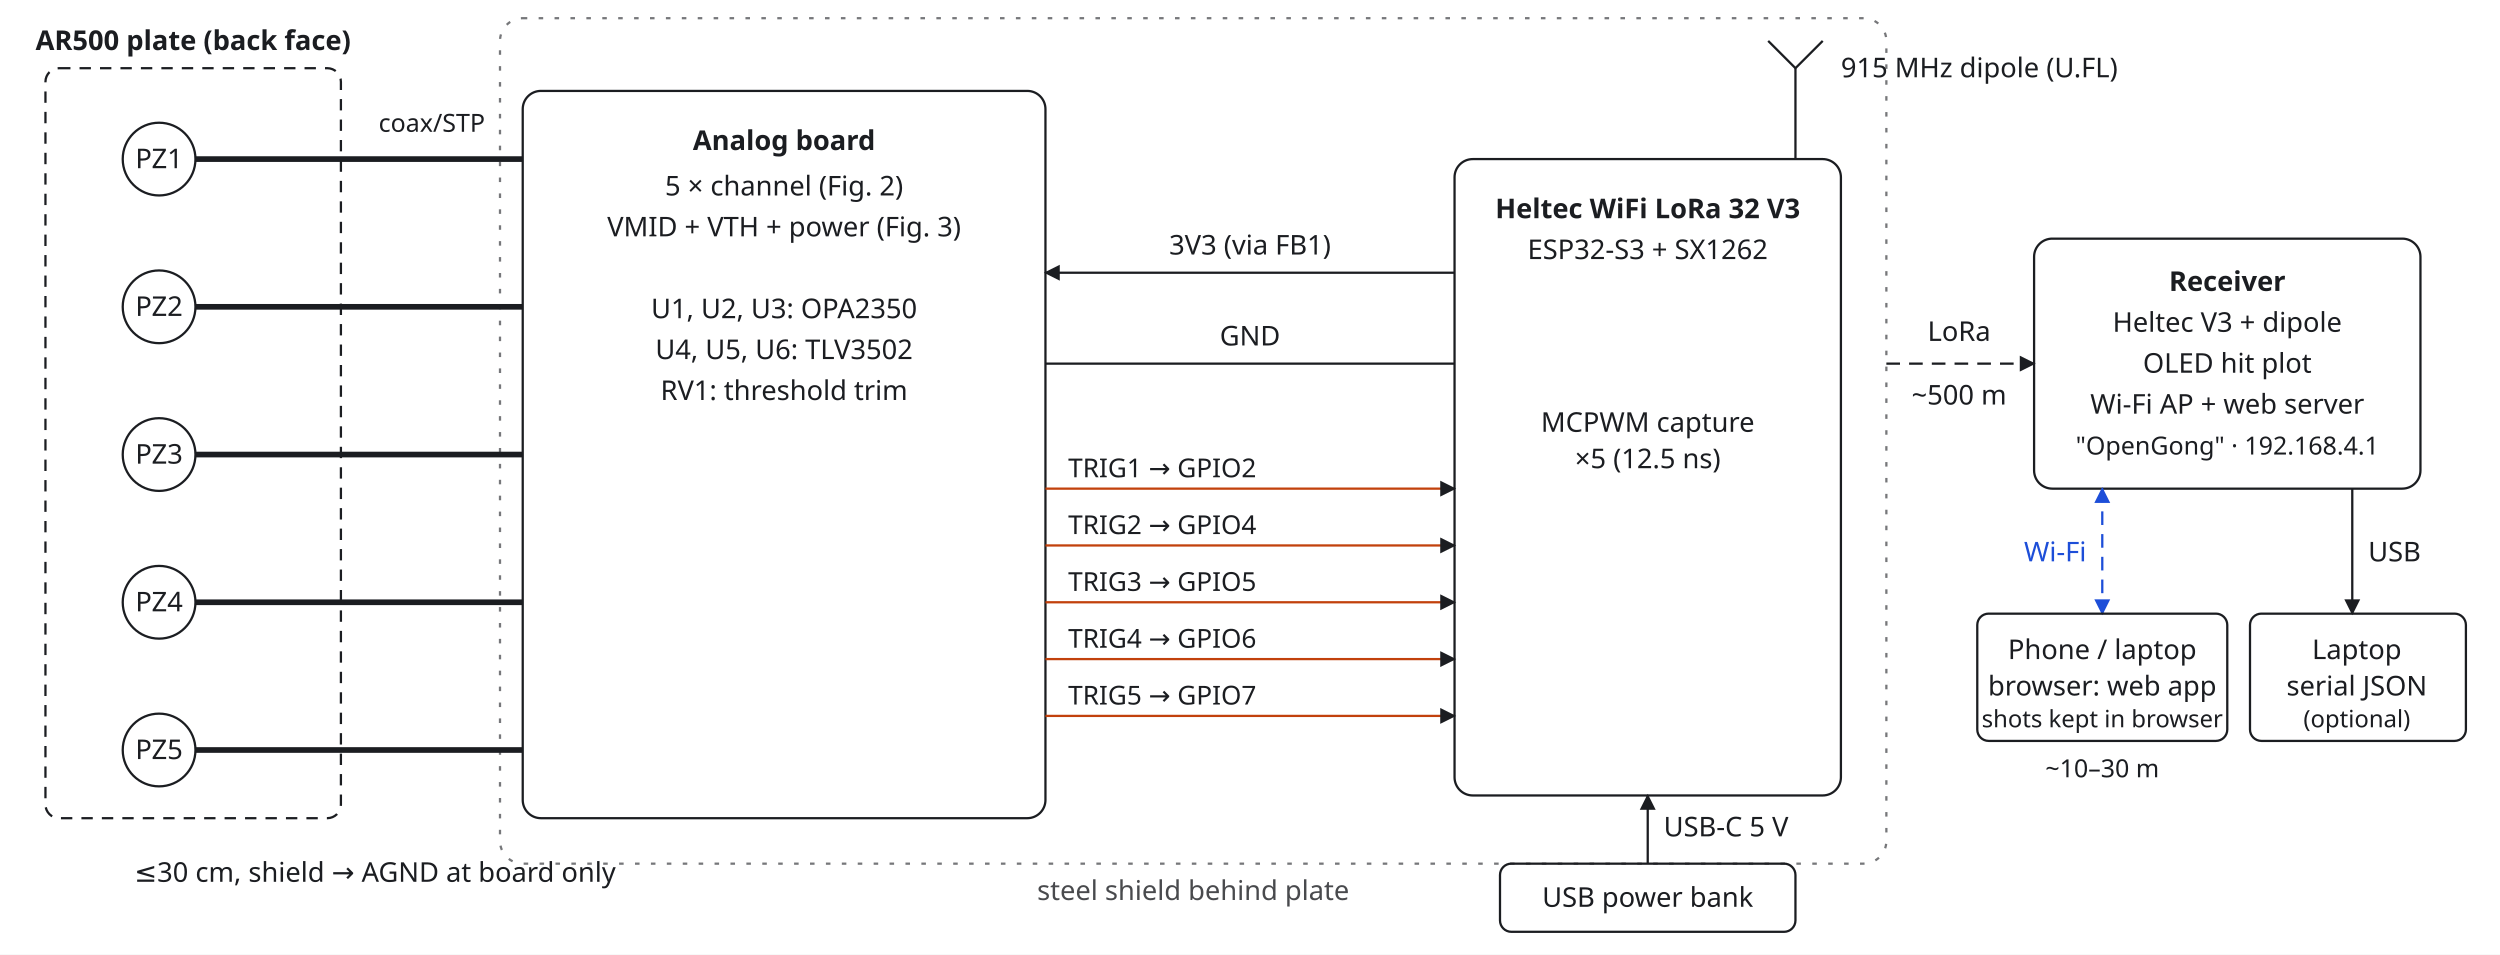
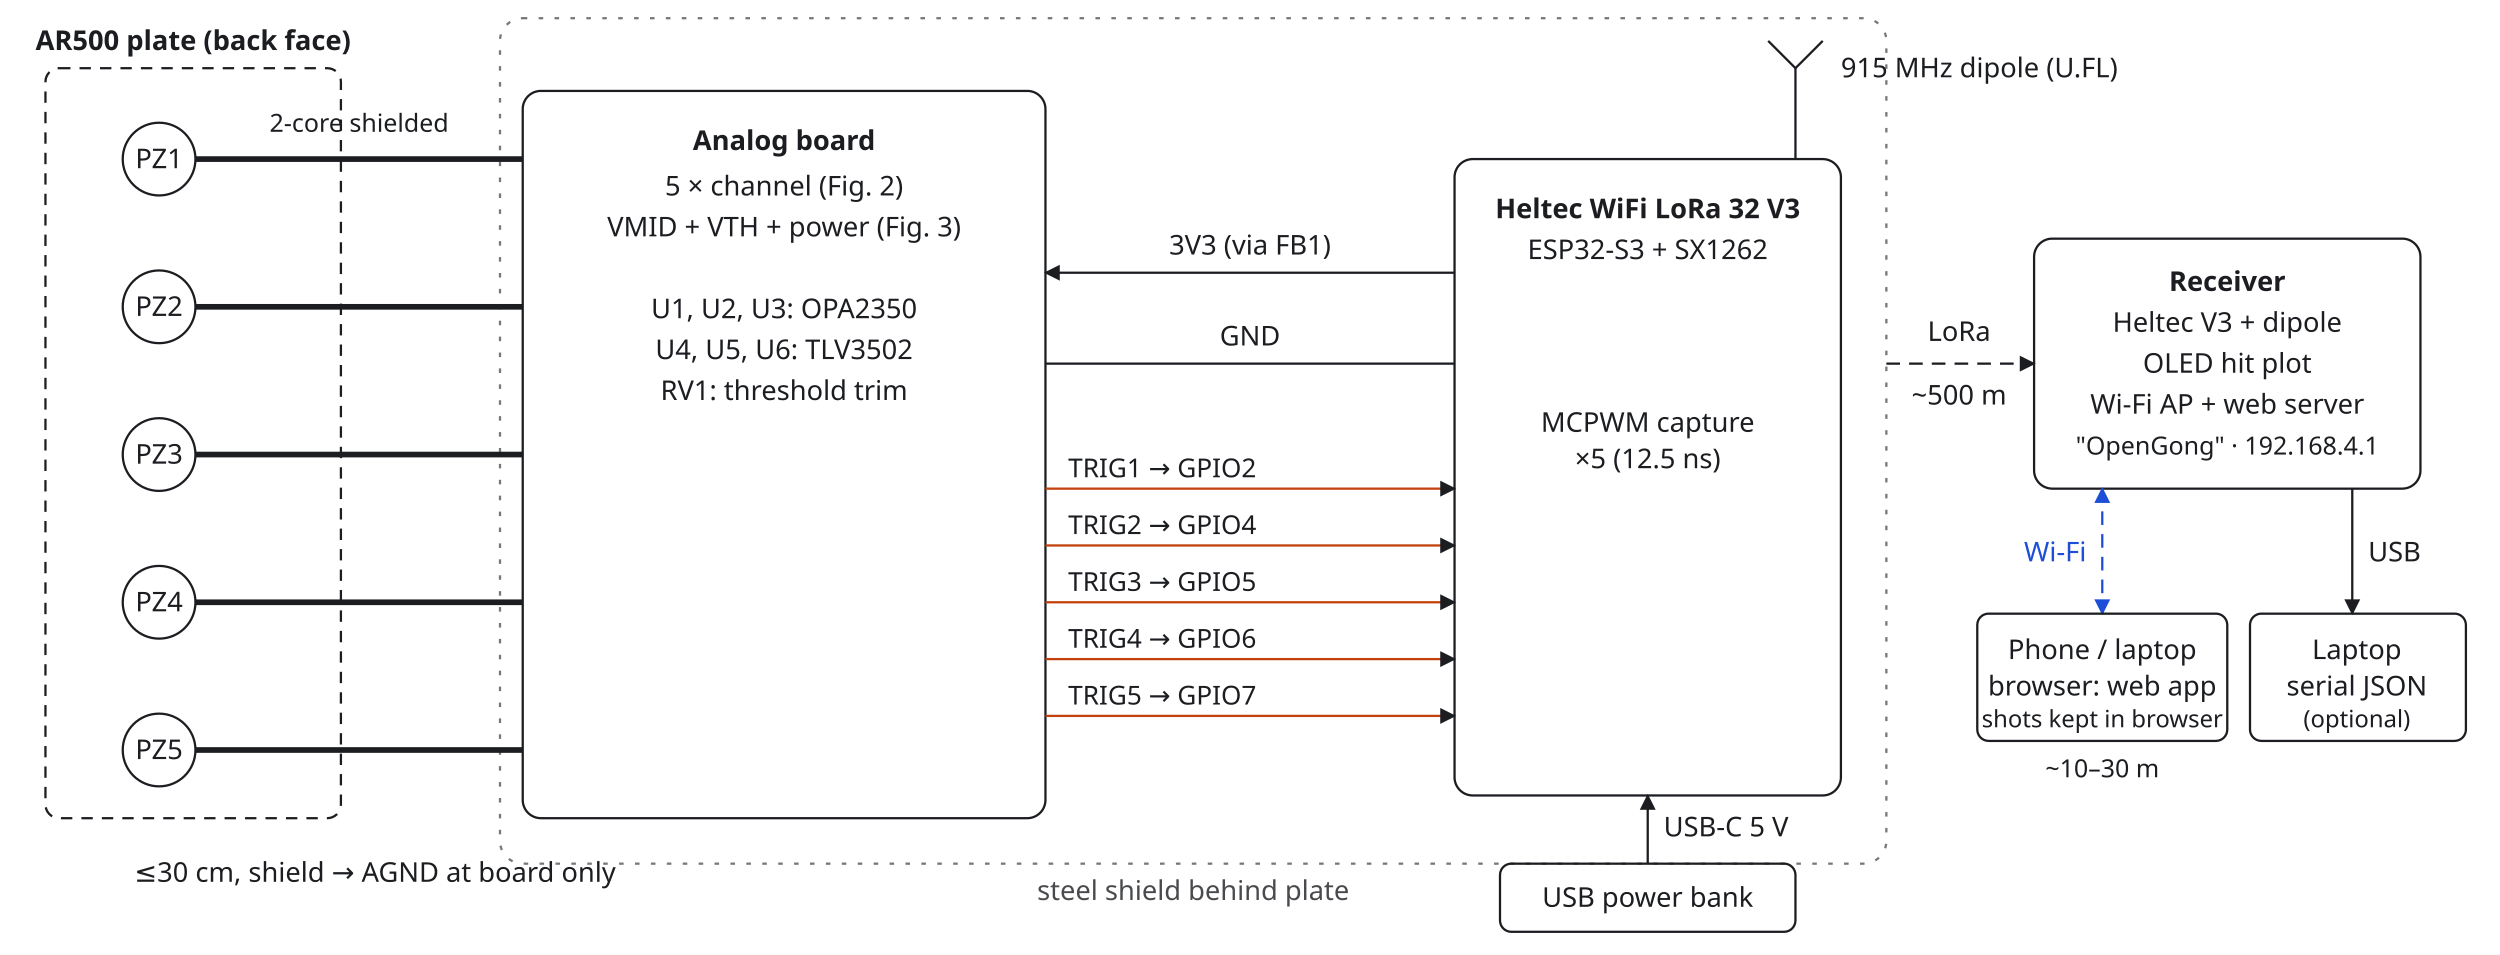
<svg xmlns="http://www.w3.org/2000/svg" viewBox="0 0 1100 420" role="img" aria-label="System wiring: five piezo sensors on the plate back connect by short shielded cables to the analog board, which sends five trigger lines to the Heltec V3 capture pins; the Heltec is powered by a USB power bank and talks over LoRa to a receiver Heltec, which runs a Wi-Fi access point serving a web app to a phone or laptop browser and can also send serial JSON to a laptop over USB." font-family="ui-sans-serif, system-ui, sans-serif" font-size="12" fill="none" stroke="#1b1d21">
  <rect x="0" y="0" width="1100" height="420" fill="#ffffff" stroke="none" />
  <defs>
    <marker id="a1" viewBox="0 0 10 10" refX="9" refY="5" markerWidth="7" markerHeight="7" orient="auto-start-reverse">
      <path d="M0,0 L10,5 L0,10 z" fill="#1b1d21" stroke="none" />
    </marker>
    <marker id="a2" viewBox="0 0 10 10" refX="9" refY="5" markerWidth="7" markerHeight="7" orient="auto-start-reverse">
      <path d="M0,0 L10,5 L0,10 z" fill="#1d4ed8" stroke="none" />
    </marker>
  </defs>
  <rect x="20" y="30" width="130" height="330" rx="6" stroke-dasharray="5 4" />
  <text x="85" y="22" text-anchor="middle" fill="#1b1d21" stroke="none" font-weight="600">AR500 plate (back face)</text>
  <g>
    <circle cx="70" cy="70" r="16" />
    <text x="70" y="74" text-anchor="middle" fill="#1b1d21" stroke="none">PZ1</text>
    <circle cx="70" cy="135" r="16" />
    <text x="70" y="139" text-anchor="middle" fill="#1b1d21" stroke="none">PZ2</text>
    <circle cx="70" cy="200" r="16" />
    <text x="70" y="204" text-anchor="middle" fill="#1b1d21" stroke="none">PZ3</text>
    <circle cx="70" cy="265" r="16" />
    <text x="70" y="269" text-anchor="middle" fill="#1b1d21" stroke="none">PZ4</text>
    <circle cx="70" cy="330" r="16" />
    <text x="70" y="334" text-anchor="middle" fill="#1b1d21" stroke="none">PZ5</text>
  </g>
  <g stroke-width="2.5">
    <line x1="86" y1="70" x2="230" y2="70" />
    <line x1="86" y1="135" x2="230" y2="135" />
    <line x1="86" y1="200" x2="230" y2="200" />
    <line x1="86" y1="265" x2="230" y2="265" />
    <line x1="86" y1="330" x2="230" y2="330" />
  </g>
-   <text x="190" y="58" text-anchor="middle" fill="#1b1d21" stroke="none" font-size="11">coax/STP</text>
+   <text x="158" y="58" text-anchor="middle" fill="#1b1d21" stroke="none" font-size="11">2-core shielded</text>
  <text x="165" y="388" text-anchor="middle" fill="#1b1d21" stroke="none">≤30 cm, shield → AGND at board only</text>
  <rect x="230" y="40" width="230" height="320" rx="8" />
  <text x="345" y="66" text-anchor="middle" fill="#1b1d21" stroke="none" font-weight="600">Analog board</text>
  <text x="345" y="86" text-anchor="middle" fill="#1b1d21" stroke="none">5 × channel (Fig. 2)</text>
  <text x="345" y="104" text-anchor="middle" fill="#1b1d21" stroke="none">VMID + VTH + power (Fig. 3)</text>
  <text x="345" y="140" text-anchor="middle" fill="#1b1d21" stroke="none">U1, U2, U3: OPA2350</text>
  <text x="345" y="158" text-anchor="middle" fill="#1b1d21" stroke="none">U4, U5, U6: TLV3502</text>
  <text x="345" y="176" text-anchor="middle" fill="#1b1d21" stroke="none">RV1: threshold trim</text>
  <g stroke="#c2410c">
    <line x1="460" y1="215" x2="640" y2="215" marker-end="url(#a1)" />
    <line x1="460" y1="240" x2="640" y2="240" marker-end="url(#a1)" />
    <line x1="460" y1="265" x2="640" y2="265" marker-end="url(#a1)" />
    <line x1="460" y1="290" x2="640" y2="290" marker-end="url(#a1)" />
    <line x1="460" y1="315" x2="640" y2="315" marker-end="url(#a1)" />
  </g>
  <g fill="#1b1d21" stroke="none" font-size="11.5">
    <text x="470" y="210">TRIG1 → GPIO2</text>
    <text x="470" y="235">TRIG2 → GPIO4</text>
    <text x="470" y="260">TRIG3 → GPIO5</text>
    <text x="470" y="285">TRIG4 → GPIO6</text>
    <text x="470" y="310">TRIG5 → GPIO7</text>
  </g>
  <line x1="640" y1="120" x2="460" y2="120" marker-end="url(#a1)" />
  <text x="550" y="112" text-anchor="middle" fill="#1b1d21" stroke="none">3V3 (via FB1)</text>
  <line x1="640" y1="160" x2="460" y2="160" />
  <text x="550" y="152" text-anchor="middle" fill="#1b1d21" stroke="none">GND</text>
  <rect x="640" y="70" width="170" height="280" rx="8" />
  <text x="725" y="96" text-anchor="middle" fill="#1b1d21" stroke="none" font-weight="600">Heltec WiFi LoRa 32 V3</text>
  <text x="725" y="114" text-anchor="middle" fill="#1b1d21" stroke="none">ESP32-S3 + SX1262</text>
  <text x="725" y="190" text-anchor="middle" fill="#1b1d21" stroke="none">MCPWM capture</text>
  <text x="725" y="206" text-anchor="middle" fill="#1b1d21" stroke="none">×5 (12.5 ns)</text>
  <line x1="790" y1="70" x2="790" y2="30" />
  <path d="M778,18 L790,30 L802,18" />
  <text x="810" y="34" fill="#1b1d21" stroke="none">915 MHz dipole (U.FL)</text>
  <rect x="660" y="380" width="130" height="30" rx="5" />
  <text x="725" y="399" text-anchor="middle" fill="#1b1d21" stroke="none">USB power bank</text>
  <line x1="725" y1="380" x2="725" y2="350" marker-end="url(#a1)" />
  <text x="732" y="368" fill="#1b1d21" stroke="none">USB-C 5 V</text>
  <rect x="220" y="8" width="610" height="372" rx="10" stroke-dasharray="2 5" opacity="0.6" />
  <text x="525" y="396" text-anchor="middle" fill="#1b1d21" stroke="none" opacity="0.8">steel shield behind plate</text>
  <line x1="830" y1="160" x2="895" y2="160" stroke-dasharray="6 4" marker-end="url(#a1)" />
  <text x="862" y="150" text-anchor="middle" fill="#1b1d21" stroke="none">LoRa</text>
  <text x="862" y="178" text-anchor="middle" fill="#1b1d21" stroke="none">~500 m</text>
  <rect x="895" y="105" width="170" height="110" rx="8" />
  <text x="980" y="128" text-anchor="middle" fill="#1b1d21" stroke="none" font-weight="600">Receiver</text>
  <text x="980" y="146" text-anchor="middle" fill="#1b1d21" stroke="none">Heltec V3 + dipole</text>
  <text x="980" y="164" text-anchor="middle" fill="#1b1d21" stroke="none">OLED hit plot</text>
  <text x="980" y="182" text-anchor="middle" fill="#1b1d21" stroke="none">Wi-Fi AP + web server</text>
  <text x="980" y="200" text-anchor="middle" fill="#1b1d21" stroke="none" font-size="11">"OpenGong" · 192.168.4.1</text>
  <line x1="925" y1="215" x2="925" y2="270" stroke="#1d4ed8" stroke-dasharray="6 4" marker-start="url(#a2)" marker-end="url(#a2)" />
  <text x="918" y="247" text-anchor="end" fill="#1d4ed8" stroke="none">Wi-Fi</text>
  <rect x="870" y="270" width="110" height="56" rx="5" />
  <text x="925" y="290" text-anchor="middle" fill="#1b1d21" stroke="none">Phone / laptop</text>
  <text x="925" y="306" text-anchor="middle" fill="#1b1d21" stroke="none">browser: web app</text>
  <text x="925" y="320" text-anchor="middle" fill="#1b1d21" stroke="none" font-size="10.5">shots kept in browser</text>
  <text x="925" y="342" text-anchor="middle" fill="#1b1d21" stroke="none" font-size="11">~10–30 m</text>
  <line x1="1035" y1="215" x2="1035" y2="270" marker-end="url(#a1)" />
  <text x="1042" y="247" fill="#1b1d21" stroke="none">USB</text>
  <rect x="990" y="270" width="95" height="56" rx="5" />
  <text x="1037" y="290" text-anchor="middle" fill="#1b1d21" stroke="none">Laptop</text>
  <text x="1037" y="306" text-anchor="middle" fill="#1b1d21" stroke="none">serial JSON</text>
  <text x="1037" y="320" text-anchor="middle" fill="#1b1d21" stroke="none" font-size="10.5">(optional)</text>
</svg>
